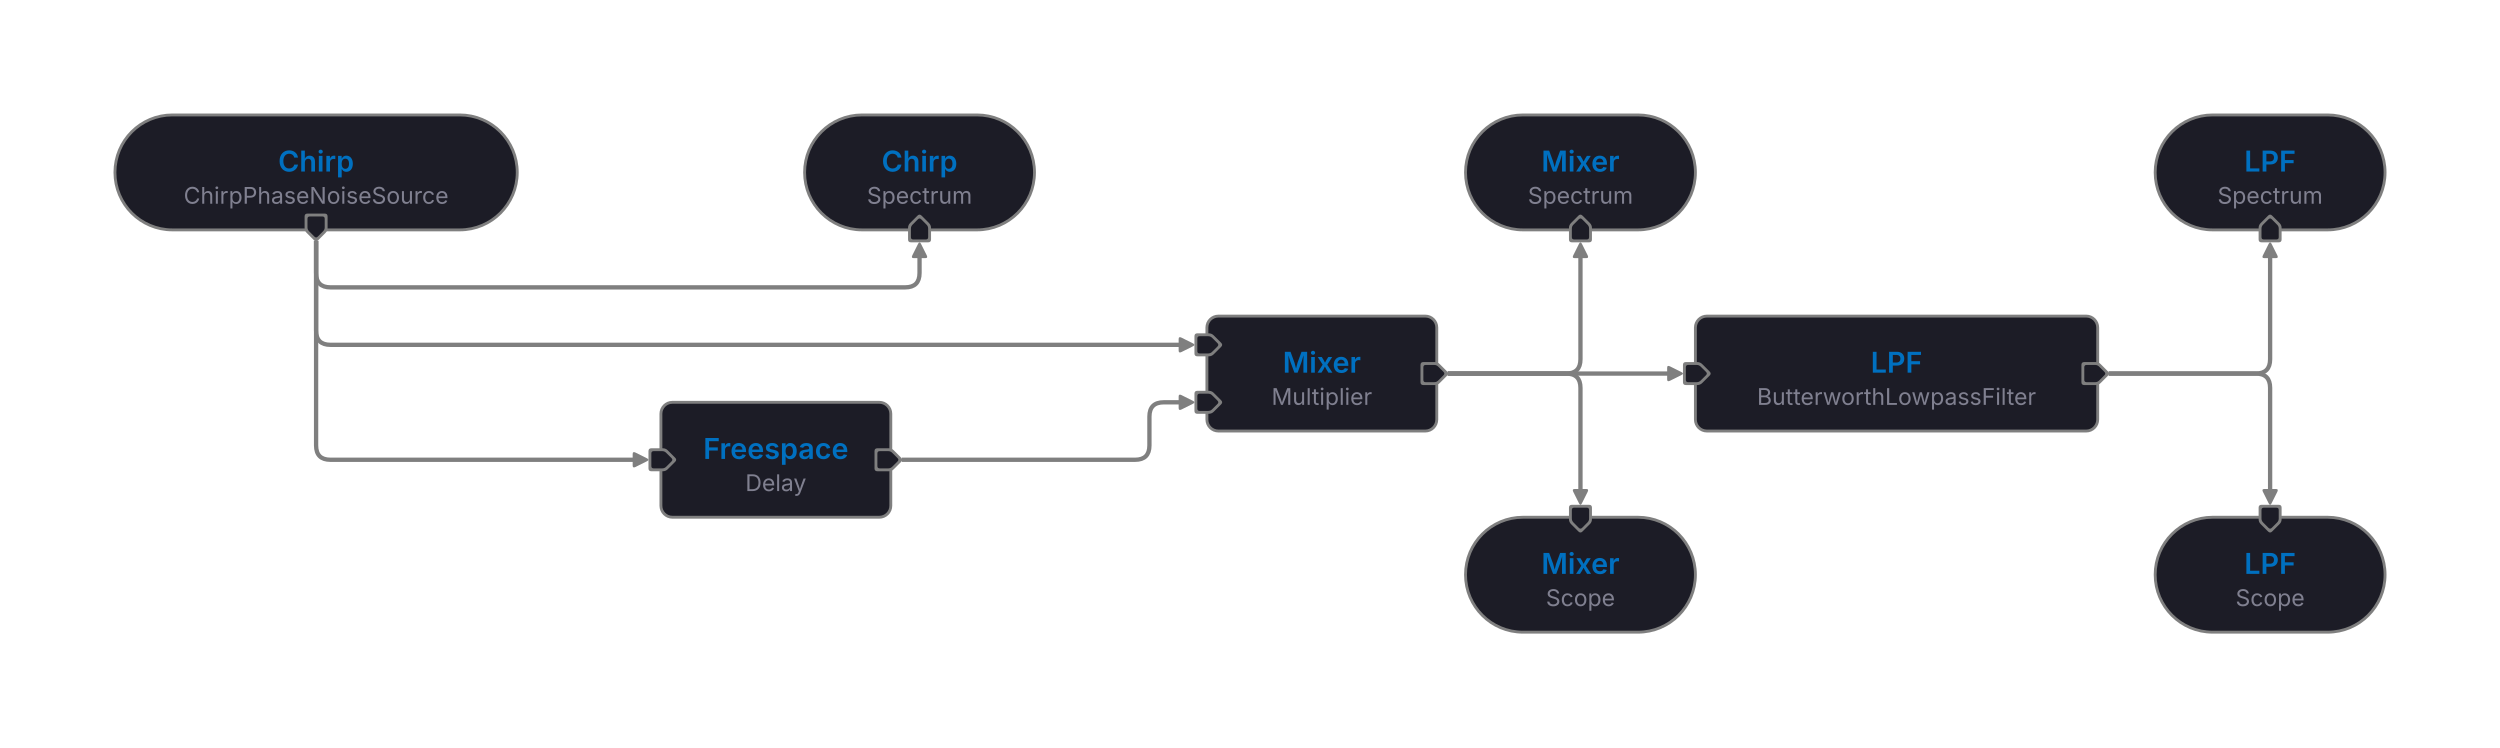
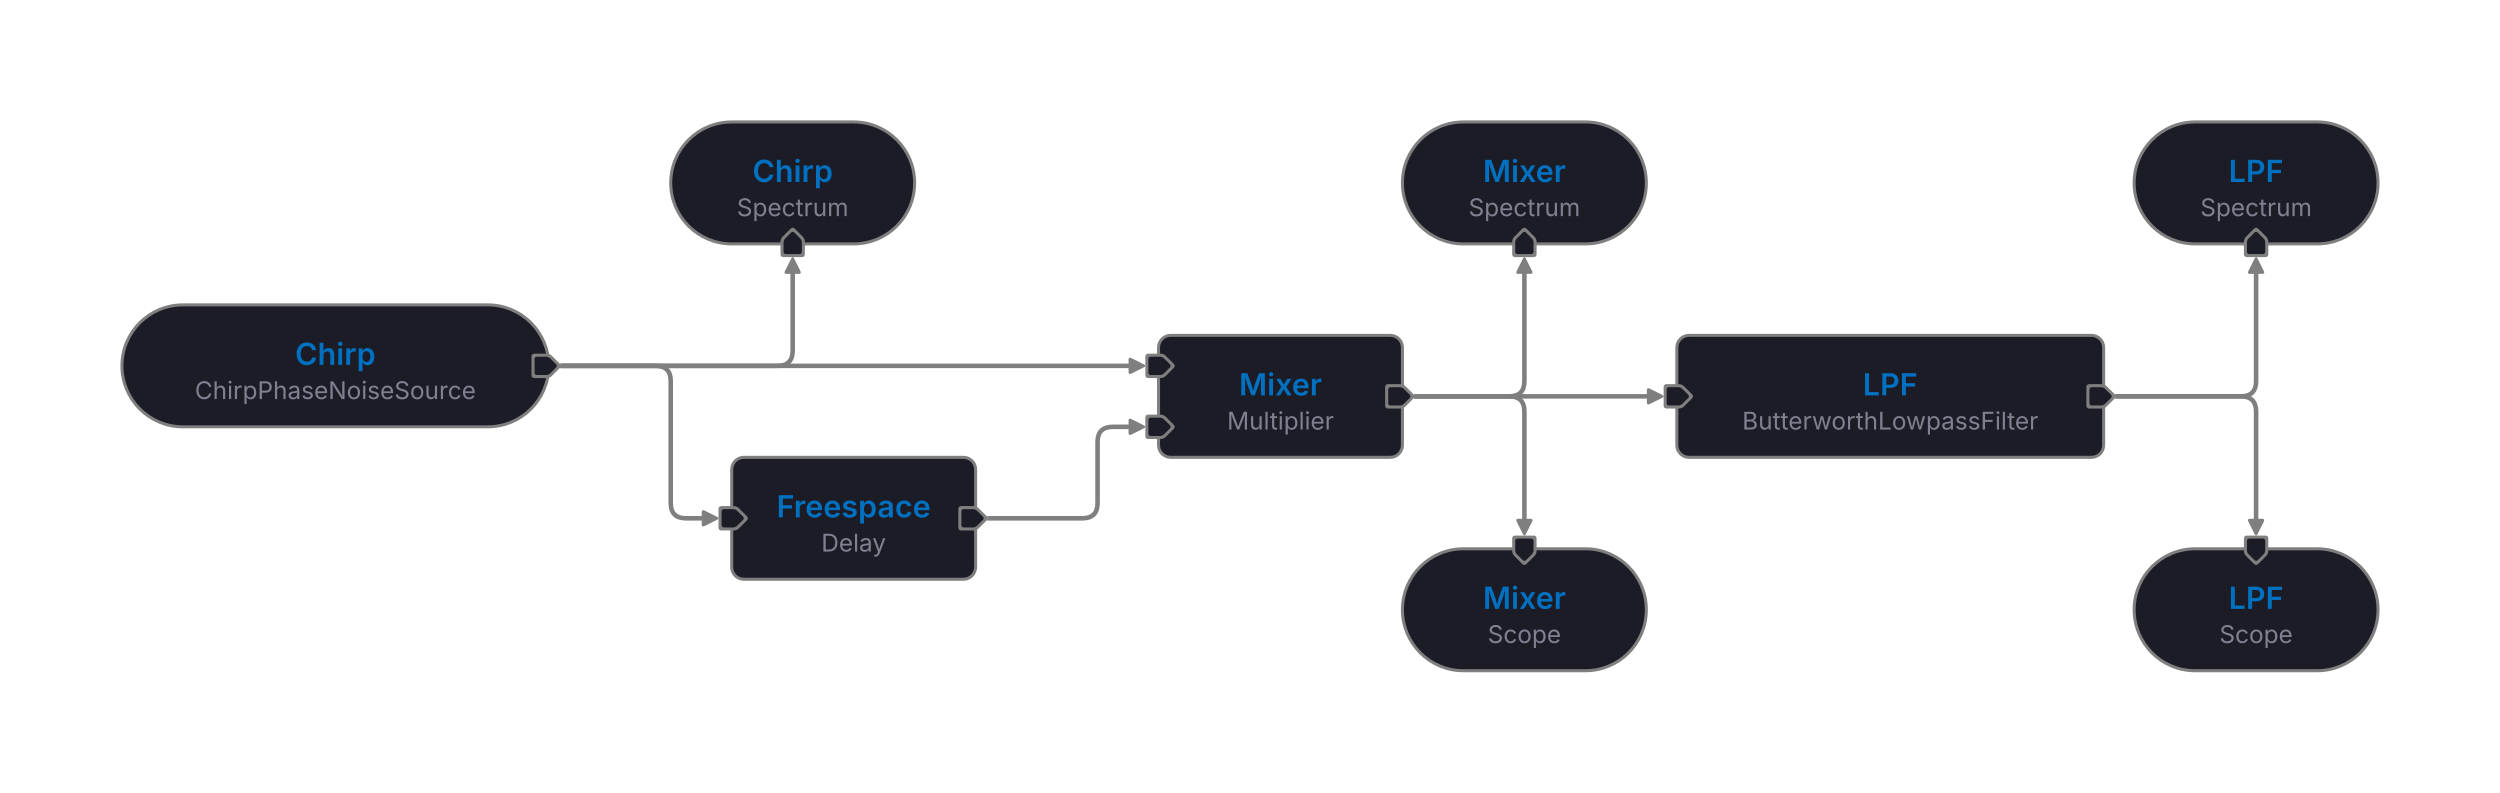
- <svg xmlns="http://www.w3.org/2000/svg" width="870" height="260" viewBox="-460 240 870 260">
+ <svg xmlns="http://www.w3.org/2000/svg" width="820" height="260" viewBox="-420 250 820 260">
  <g class="edges">
    <g class="edge">
-       <path d="M 43.833 370 L 46.917 370 Q 50 370 53.083 370 L 105 370 Q 110 370 115 370 L 121.167 370" fill="none" stroke="#7F7F7F" stroke-width="1.5" />
-       <g transform="translate(121.1667, 370) rotate(0.0001637373) translate(5, 0)">
+       <path d="M 43.833 380 L 46.917 380 Q 50 380 53.083 380 L 105 380 Q 110 380 115 380 L 121.167 380" fill="none" stroke="#7F7F7F" stroke-width="1.5" />
+       <g transform="translate(121.1666, 380) rotate(-0.000187617) translate(5, 0)">
        <path d="M -5 -2.5 L -1 -0.5 Q 0 0 -1 0.5 L -5 2.5 Q -6 3 -6 2 L -6 -2 Q -6 -3 -5 -2.5 Z" fill="#7F7F7F" />
      </g>
    </g>
    <g class="edge">
-       <path d="M -350 323.833 L -350 326.917 Q -350 330 -350 333.083 L -350 355 Q -350 360 -345 360 L -65 360 Q -60 360 -55 360 L -48.833 360" fill="none" stroke="#7F7F7F" stroke-width="1.5" />
-       <g transform="translate(-48.83336, 360) rotate(-0.00004480903) translate(5, 0)">
+       <path d="M -236.167 370 L -233.083 370 Q -230 370 -226.917 370 L -65 370 Q -60 370 -55 370 L -48.833 370" fill="none" stroke="#7F7F7F" stroke-width="1.5" />
+       <g transform="translate(-48.83336, 370) rotate(-0.00001993117) translate(5, 0)">
        <path d="M -5 -2.5 L -1 -0.5 Q 0 0 -1 0.5 L -5 2.5 Q -6 3 -6 2 L -6 -2 Q -6 -3 -5 -2.5 Z" fill="#7F7F7F" />
      </g>
    </g>
    <g class="edge">
-       <path d="M -146.167 400 L -143.083 400 Q -140 400 -136.917 400 L -65 400 Q -60 400 -60 395 L -60 385 Q -60 380 -55 380 L -48.833 380" fill="none" stroke="#7F7F7F" stroke-width="1.5" />
-       <g transform="translate(-48.83336, 380) rotate(-0.00005255817) translate(5, 0)">
+       <path d="M -96.167 420 L -93.083 420 Q -90 420 -86.917 420 L -65 420 Q -60 420 -60 415 L -60 395 Q -60 390 -55 390 L -48.833 390" fill="none" stroke="#7F7F7F" stroke-width="1.5" />
+       <g transform="translate(-48.83336, 390) rotate(-0.0001536017) translate(5, 0)">
        <path d="M -5 -2.5 L -1 -0.5 Q 0 0 -1 0.5 L -5 2.5 Q -6 3 -6 2 L -6 -2 Q -6 -3 -5 -2.5 Z" fill="#7F7F7F" />
      </g>
    </g>
    <g class="edge">
-       <path d="M 43.833 370 L 46.917 370 Q 50 370 53.083 370 L 85 370 Q 90 370 90 365 L 90 345 Q 90 340 90 335 L 90 328.833" fill="none" stroke="#7F7F7F" stroke-width="1.5" />
-       <g transform="translate(90.00003, 328.8333) rotate(-89.99984) translate(5, 0)">
+       <path d="M 43.833 380 L 46.917 380 Q 50 380 53.083 380 L 75 380 Q 80 380 80 375 L 80 355 Q 80 350 80 345 L 80 338.833" fill="none" stroke="#7F7F7F" stroke-width="1.5" />
+       <g transform="translate(79.99998, 338.8333) rotate(-90.00012) translate(5, 0)">
        <path d="M -5 -2.5 L -1 -0.5 Q 0 0 -1 0.5 L -5 2.5 Q -6 3 -6 2 L -6 -2 Q -6 -3 -5 -2.5 Z" fill="#7F7F7F" />
      </g>
    </g>
    <g class="edge">
-       <path d="M -350 323.833 L -350 326.917 Q -350 330 -350 333.083 L -350 335 Q -350 340 -345 340 L -145 340 Q -140 340 -140 335 L -140 328.833" fill="none" stroke="#7F7F7F" stroke-width="1.5" />
-       <g transform="translate(-140, 328.8333) rotate(-89.99984) translate(5, 0)">
+       <path d="M -236.167 370 L -233.083 370 Q -230 370 -226.917 370 L -165 370 Q -160 370 -160 365 L -160 355 Q -160 350 -160 345 L -160 338.833" fill="none" stroke="#7F7F7F" stroke-width="1.5" />
+       <g transform="translate(-160, 338.8333) rotate(-90.00012) translate(5, 0)">
        <path d="M -5 -2.5 L -1 -0.5 Q 0 0 -1 0.5 L -5 2.5 Q -6 3 -6 2 L -6 -2 Q -6 -3 -5 -2.5 Z" fill="#7F7F7F" />
      </g>
    </g>
    <g class="edge">
-       <path d="M -350 323.833 L -350 326.917 Q -350 330 -350 333.083 L -350 395 Q -350 400 -345 400 L -255 400 Q -250 400 -245 400 L -238.833 400" fill="none" stroke="#7F7F7F" stroke-width="1.5" />
-       <g transform="translate(-238.8334, 400) rotate(-0.0000486836) translate(5, 0)">
+       <path d="M -236.167 370 L -233.083 370 Q -230 370 -226.917 370 L -205 370 Q -200 370 -200 375 L -200 415 Q -200 420 -195 420 L -188.833 420" fill="none" stroke="#7F7F7F" stroke-width="1.5" />
+       <g transform="translate(-188.8333, 420) rotate(0.00001408344) translate(5, 0)">
        <path d="M -5 -2.5 L -1 -0.5 Q 0 0 -1 0.5 L -5 2.5 Q -6 3 -6 2 L -6 -2 Q -6 -3 -5 -2.5 Z" fill="#7F7F7F" />
      </g>
    </g>
    <g class="edge">
-       <path d="M 273.833 370 L 276.917 370 Q 280 370 283.083 370 L 325 370 Q 330 370 330 365 L 330 345 Q 330 340 330 335 L 330 328.833" fill="none" stroke="#7F7F7F" stroke-width="1.5" />
-       <g transform="translate(330, 328.8333) rotate(-89.99984) translate(5, 0)">
+       <path d="M 273.833 380 L 276.917 380 Q 280 380 283.083 380 L 315 380 Q 320 380 320 375 L 320 355 Q 320 350 320 345 L 320 338.833" fill="none" stroke="#7F7F7F" stroke-width="1.5" />
+       <g transform="translate(320, 338.8333) rotate(-90.00012) translate(5, 0)">
        <path d="M -5 -2.5 L -1 -0.5 Q 0 0 -1 0.5 L -5 2.5 Q -6 3 -6 2 L -6 -2 Q -6 -3 -5 -2.5 Z" fill="#7F7F7F" />
      </g>
    </g>
    <g class="edge">
-       <path d="M 43.833 370 L 46.917 370 Q 50 370 53.083 370 L 85 370 Q 90 370 90 375 L 90 395 Q 90 400 90 405 L 90 411.167" fill="none" stroke="#7F7F7F" stroke-width="1.5" />
-       <g transform="translate(90.00003, 411.1666) rotate(89.99984) translate(5, 0)">
+       <path d="M 43.833 380 L 46.917 380 Q 50 380 53.083 380 L 75 380 Q 80 380 80 385 L 80 405 Q 80 410 80 415 L 80 421.167" fill="none" stroke="#7F7F7F" stroke-width="1.5" />
+       <g transform="translate(79.99998, 421.1667) rotate(90.00012) translate(5, 0)">
        <path d="M -5 -2.5 L -1 -0.5 Q 0 0 -1 0.5 L -5 2.5 Q -6 3 -6 2 L -6 -2 Q -6 -3 -5 -2.5 Z" fill="#7F7F7F" />
      </g>
    </g>
    <g class="edge">
-       <path d="M 273.833 370 L 276.917 370 Q 280 370 283.083 370 L 325 370 Q 330 370 330 375 L 330 395 Q 330 400 330 405 L 330 411.167" fill="none" stroke="#7F7F7F" stroke-width="1.5" />
-       <g transform="translate(330, 411.1666) rotate(89.99984) translate(5, 0)">
+       <path d="M 273.833 380 L 276.917 380 Q 280 380 283.083 380 L 315 380 Q 320 380 320 385 L 320 405 Q 320 410 320 415 L 320 421.167" fill="none" stroke="#7F7F7F" stroke-width="1.5" />
+       <g transform="translate(320, 421.1667) rotate(90.00012) translate(5, 0)">
        <path d="M -5 -2.5 L -1 -0.5 Q 0 0 -1 0.5 L -5 2.5 Q -6 3 -6 2 L -6 -2 Q -6 -3 -5 -2.5 Z" fill="#7F7F7F" />
      </g>
    </g>
  </g>
  <g class="nodes">
    <g class="node" data-id="fa979db8-e683-4aa0-a197-d02c3d61f4c6">
-       <rect x="-40" y="350" width="80" height="40" rx="4" fill="#1c1c26" />
-       <rect x="-40" y="350" width="80" height="40" rx="4" fill="none" stroke="#7F7F7F" stroke-width="1" />
-       <text x="0" y="366" text-anchor="middle" dominant-baseline="middle" fill="#0070C0" font-size="10" font-weight="600" font-family="system-ui, -apple-system, sans-serif">Mixer</text>
-       <text x="0" y="378" text-anchor="middle" dominant-baseline="middle" fill="#808090" font-size="8" font-family="system-ui, -apple-system, sans-serif">Multiplier</text>
-       <g transform="translate(-44.33, 356.00)">
+       <rect x="-40" y="360" width="80" height="40" rx="4" fill="#1c1c26" />
+       <rect x="-40" y="360" width="80" height="40" rx="4" fill="none" stroke="#7F7F7F" stroke-width="1" />
+       <text x="0" y="376" text-anchor="middle" dominant-baseline="middle" fill="#0070C0" font-size="10" font-weight="600" font-family="system-ui, -apple-system, sans-serif">Mixer</text>
+       <text x="0" y="388" text-anchor="middle" dominant-baseline="middle" fill="#808090" font-size="8" font-family="system-ui, -apple-system, sans-serif">Multiplier</text>
+       <g transform="translate(-44.33, 366.00)">
        <path d="M 1.00 0.00 L 5.00 0.00 Q 6.00 0.00 6.71 0.71 L 9.29 3.29 Q 10.00 4.00 9.29 4.71 L 6.71 7.29 Q 6.00 8.00 5.00 8.00 L 1.00 8.00 Q 0.00 8.00 0.00 7.00 L 0.00 1.00 Q 0.00 0.00 1.00 0.00 Z" fill="#7F7F7F" />
        <path d="M 0.80 0.00 L 3.79 0.00 Q 4.59 0.00 5.15 0.57 L 7.02 2.43 Q 7.59 3.00 7.02 3.57 L 5.15 5.43 Q 4.59 6.00 3.79 6.00 L 0.80 6.00 Q 0.00 6.00 0.00 5.20 L 0.00 0.80 Q 0.00 0.00 0.80 0.00 Z" fill="#1c1c26" transform="translate(1, 1)" />
      </g>
-       <g transform="translate(-44.33, 376.00)">
+       <g transform="translate(-44.33, 386.00)">
        <path d="M 1.00 0.00 L 5.00 0.00 Q 6.00 0.00 6.71 0.71 L 9.29 3.29 Q 10.00 4.00 9.29 4.71 L 6.71 7.29 Q 6.00 8.00 5.00 8.00 L 1.00 8.00 Q 0.00 8.00 0.00 7.00 L 0.00 1.00 Q 0.00 0.00 1.00 0.00 Z" fill="#7F7F7F" />
        <path d="M 0.80 0.00 L 3.79 0.00 Q 4.59 0.00 5.15 0.57 L 7.02 2.43 Q 7.59 3.00 7.02 3.57 L 5.15 5.43 Q 4.59 6.00 3.79 6.00 L 0.80 6.00 Q 0.00 6.00 0.00 5.20 L 0.00 0.80 Q 0.00 0.00 0.80 0.00 Z" fill="#1c1c26" transform="translate(1, 1)" />
      </g>
-       <g transform="translate(34.33, 366.00)">
+       <g transform="translate(34.33, 376.00)">
        <path d="M 1.00 0.00 L 5.00 0.00 Q 6.00 0.00 6.71 0.71 L 9.29 3.29 Q 10.00 4.00 9.29 4.71 L 6.71 7.29 Q 6.00 8.00 5.00 8.00 L 1.00 8.00 Q 0.00 8.00 0.00 7.00 L 0.00 1.00 Q 0.00 0.00 1.00 0.00 Z" fill="#7F7F7F" />
        <path d="M 0.80 0.00 L 3.79 0.00 Q 4.59 0.00 5.15 0.57 L 7.02 2.43 Q 7.59 3.00 7.02 3.57 L 5.15 5.43 Q 4.59 6.00 3.79 6.00 L 0.80 6.00 Q 0.00 6.00 0.00 5.20 L 0.00 0.80 Q 0.00 0.00 0.80 0.00 Z" fill="#1c1c26" transform="translate(1, 1)" />
      </g>
    </g>
    <g class="node" data-id="661af18b-ddc2-4fc8-8954-a88645711e7e">
-       <rect x="130" y="350" width="140" height="40" rx="4" fill="#1c1c26" />
-       <rect x="130" y="350" width="140" height="40" rx="4" fill="none" stroke="#7F7F7F" stroke-width="1" />
-       <text x="200" y="366" text-anchor="middle" dominant-baseline="middle" fill="#0070C0" font-size="10" font-weight="600" font-family="system-ui, -apple-system, sans-serif">LPF</text>
-       <text x="200" y="378" text-anchor="middle" dominant-baseline="middle" fill="#808090" font-size="8" font-family="system-ui, -apple-system, sans-serif">ButterworthLowpassFilter</text>
-       <g transform="translate(125.67, 366.00)">
+       <rect x="130" y="360" width="140" height="40" rx="4" fill="#1c1c26" />
+       <rect x="130" y="360" width="140" height="40" rx="4" fill="none" stroke="#7F7F7F" stroke-width="1" />
+       <text x="200" y="376" text-anchor="middle" dominant-baseline="middle" fill="#0070C0" font-size="10" font-weight="600" font-family="system-ui, -apple-system, sans-serif">LPF</text>
+       <text x="200" y="388" text-anchor="middle" dominant-baseline="middle" fill="#808090" font-size="8" font-family="system-ui, -apple-system, sans-serif">ButterworthLowpassFilter</text>
+       <g transform="translate(125.67, 376.00)">
        <path d="M 1.00 0.00 L 5.00 0.00 Q 6.00 0.00 6.71 0.71 L 9.29 3.29 Q 10.00 4.00 9.29 4.71 L 6.71 7.29 Q 6.00 8.00 5.00 8.00 L 1.00 8.00 Q 0.00 8.00 0.00 7.00 L 0.00 1.00 Q 0.00 0.00 1.00 0.00 Z" fill="#7F7F7F" />
        <path d="M 0.80 0.00 L 3.79 0.00 Q 4.59 0.00 5.15 0.57 L 7.02 2.43 Q 7.59 3.00 7.02 3.57 L 5.15 5.43 Q 4.59 6.00 3.79 6.00 L 0.80 6.00 Q 0.00 6.00 0.00 5.20 L 0.00 0.80 Q 0.00 0.00 0.80 0.00 Z" fill="#1c1c26" transform="translate(1, 1)" />
      </g>
-       <g transform="translate(264.33, 366.00)">
+       <g transform="translate(264.33, 376.00)">
        <path d="M 1.00 0.00 L 5.00 0.00 Q 6.00 0.00 6.71 0.71 L 9.29 3.29 Q 10.00 4.00 9.29 4.71 L 6.71 7.29 Q 6.00 8.00 5.00 8.00 L 1.00 8.00 Q 0.00 8.00 0.00 7.00 L 0.00 1.00 Q 0.00 0.00 1.00 0.00 Z" fill="#7F7F7F" />
        <path d="M 0.80 0.00 L 3.79 0.00 Q 4.59 0.00 5.15 0.57 L 7.02 2.43 Q 7.59 3.00 7.02 3.57 L 5.15 5.43 Q 4.59 6.00 3.79 6.00 L 0.80 6.00 Q 0.00 6.00 0.00 5.20 L 0.00 0.80 Q 0.00 0.00 0.80 0.00 Z" fill="#1c1c26" transform="translate(1, 1)" />
      </g>
    </g>
    <g class="node" data-id="7d36e8ff-a73f-4105-b908-fa4670cc96a9">
-       <rect x="50" y="280" width="80" height="40" rx="20" fill="#1c1c26" />
-       <rect x="50" y="280" width="80" height="40" rx="20" fill="none" stroke="#7F7F7F" stroke-width="1" />
-       <text x="90" y="296" text-anchor="middle" dominant-baseline="middle" fill="#0070C0" font-size="10" font-weight="600" font-family="system-ui, -apple-system, sans-serif">Mixer</text>
-       <text x="90" y="308" text-anchor="middle" dominant-baseline="middle" fill="#808090" font-size="8" font-family="system-ui, -apple-system, sans-serif">Spectrum</text>
-       <g transform="translate(86.00, 314.33)">
+       <rect x="40" y="290" width="80" height="40" rx="20" fill="#1c1c26" />
+       <rect x="40" y="290" width="80" height="40" rx="20" fill="none" stroke="#7F7F7F" stroke-width="1" />
+       <text x="80" y="306" text-anchor="middle" dominant-baseline="middle" fill="#0070C0" font-size="10" font-weight="600" font-family="system-ui, -apple-system, sans-serif">Mixer</text>
+       <text x="80" y="318" text-anchor="middle" dominant-baseline="middle" fill="#808090" font-size="8" font-family="system-ui, -apple-system, sans-serif">Spectrum</text>
+       <g transform="translate(76.00, 324.33)">
        <path d="M 4.71 0.71 L 7.29 3.29 Q 8.00 4.00 8.00 5.00 L 8.00 9.00 Q 8.00 10.00 7.00 10.00 L 1.00 10.00 Q 0.00 10.00 0.00 9.00 L 0.00 5.00 Q 0.00 4.00 0.71 3.29 L 3.29 0.71 Q 4.00 0.00 4.71 0.71 Z" fill="#7F7F7F" />
        <path d="M 3.57 0.98 L 5.43 2.85 Q 6.00 3.41 6.00 4.21 L 6.00 7.20 Q 6.00 8.00 5.20 8.00 L 0.80 8.00 Q 0.00 8.00 0.00 7.20 L 0.00 4.21 Q 0.00 3.41 0.57 2.85 L 2.43 0.98 Q 3.00 0.41 3.57 0.98 Z" fill="#1c1c26" transform="translate(1, 1)" />
      </g>
    </g>
    <g class="node" data-id="4b645485-b3ca-4fc7-9f46-c25664468bec">
-       <rect x="-230" y="380" width="80" height="40" rx="4" fill="#1c1c26" />
-       <rect x="-230" y="380" width="80" height="40" rx="4" fill="none" stroke="#7F7F7F" stroke-width="1" />
-       <text x="-190" y="396" text-anchor="middle" dominant-baseline="middle" fill="#0070C0" font-size="10" font-weight="600" font-family="system-ui, -apple-system, sans-serif">Freespace</text>
-       <text x="-190" y="408" text-anchor="middle" dominant-baseline="middle" fill="#808090" font-size="8" font-family="system-ui, -apple-system, sans-serif">Delay</text>
-       <g transform="translate(-234.33, 396.00)">
+       <rect x="-180" y="400" width="80" height="40" rx="4" fill="#1c1c26" />
+       <rect x="-180" y="400" width="80" height="40" rx="4" fill="none" stroke="#7F7F7F" stroke-width="1" />
+       <text x="-140" y="416" text-anchor="middle" dominant-baseline="middle" fill="#0070C0" font-size="10" font-weight="600" font-family="system-ui, -apple-system, sans-serif">Freespace</text>
+       <text x="-140" y="428" text-anchor="middle" dominant-baseline="middle" fill="#808090" font-size="8" font-family="system-ui, -apple-system, sans-serif">Delay</text>
+       <g transform="translate(-184.33, 416.00)">
        <path d="M 1.00 0.00 L 5.00 0.00 Q 6.00 0.00 6.71 0.71 L 9.29 3.29 Q 10.00 4.00 9.29 4.71 L 6.71 7.29 Q 6.00 8.00 5.00 8.00 L 1.00 8.00 Q 0.00 8.00 0.00 7.00 L 0.00 1.00 Q 0.00 0.00 1.00 0.00 Z" fill="#7F7F7F" />
        <path d="M 0.80 0.00 L 3.79 0.00 Q 4.59 0.00 5.15 0.57 L 7.02 2.43 Q 7.59 3.00 7.02 3.57 L 5.15 5.43 Q 4.59 6.00 3.79 6.00 L 0.80 6.00 Q 0.00 6.00 0.00 5.20 L 0.00 0.80 Q 0.00 0.00 0.80 0.00 Z" fill="#1c1c26" transform="translate(1, 1)" />
      </g>
-       <g transform="translate(-155.67, 396.00)">
+       <g transform="translate(-105.67, 416.00)">
        <path d="M 1.00 0.00 L 5.00 0.00 Q 6.00 0.00 6.71 0.71 L 9.29 3.29 Q 10.00 4.00 9.29 4.71 L 6.71 7.29 Q 6.00 8.00 5.00 8.00 L 1.00 8.00 Q 0.00 8.00 0.00 7.00 L 0.00 1.00 Q 0.00 0.00 1.00 0.00 Z" fill="#7F7F7F" />
        <path d="M 0.80 0.00 L 3.79 0.00 Q 4.59 0.00 5.15 0.57 L 7.02 2.43 Q 7.59 3.00 7.02 3.57 L 5.15 5.43 Q 4.59 6.00 3.79 6.00 L 0.80 6.00 Q 0.00 6.00 0.00 5.20 L 0.00 0.80 Q 0.00 0.00 0.80 0.00 Z" fill="#1c1c26" transform="translate(1, 1)" />
      </g>
    </g>
    <g class="node" data-id="f329e608-39f5-4ce8-b1fe-448abf3e8549">
-       <rect x="-420" y="280" width="140" height="40" rx="20" fill="#1c1c26" />
-       <rect x="-420" y="280" width="140" height="40" rx="20" fill="none" stroke="#7F7F7F" stroke-width="1" />
-       <text x="-350" y="296" text-anchor="middle" dominant-baseline="middle" fill="#0070C0" font-size="10" font-weight="600" font-family="system-ui, -apple-system, sans-serif">Chirp</text>
-       <text x="-350" y="308" text-anchor="middle" dominant-baseline="middle" fill="#808090" font-size="8" font-family="system-ui, -apple-system, sans-serif">ChirpPhaseNoiseSource</text>
-       <g transform="translate(-354.00, 314.33)">
-         <path d="M 1.00 0.00 L 7.00 0.00 Q 8.00 0.00 8.00 1.00 L 8.00 5.00 Q 8.00 6.00 7.29 6.71 L 4.71 9.29 Q 4.00 10.00 3.29 9.29 L 0.71 6.71 Q 0.00 6.00 0.00 5.00 L 0.00 1.00 Q 0.00 0.00 1.00 0.00 Z" fill="#7F7F7F" />
-         <path d="M 0.80 0.00 L 5.20 0.00 Q 6.00 0.00 6.00 0.80 L 6.00 3.79 Q 6.00 4.59 5.43 5.15 L 3.57 7.02 Q 3.00 7.59 2.43 7.02 L 0.57 5.15 Q 0.00 4.59 0.00 3.79 L 0.00 0.80 Q 0.00 0.00 0.80 0.00 Z" fill="#1c1c26" transform="translate(1, 1)" />
+       <rect x="-380" y="350" width="140" height="40" rx="20" fill="#1c1c26" />
+       <rect x="-380" y="350" width="140" height="40" rx="20" fill="none" stroke="#7F7F7F" stroke-width="1" />
+       <text x="-310" y="366" text-anchor="middle" dominant-baseline="middle" fill="#0070C0" font-size="10" font-weight="600" font-family="system-ui, -apple-system, sans-serif">Chirp</text>
+       <text x="-310" y="378" text-anchor="middle" dominant-baseline="middle" fill="#808090" font-size="8" font-family="system-ui, -apple-system, sans-serif">ChirpPhaseNoiseSource</text>
+       <g transform="translate(-245.67, 366.00)">
+         <path d="M 1.00 0.00 L 5.00 0.00 Q 6.00 0.00 6.71 0.71 L 9.29 3.29 Q 10.00 4.00 9.29 4.71 L 6.71 7.29 Q 6.00 8.00 5.00 8.00 L 1.00 8.00 Q 0.00 8.00 0.00 7.00 L 0.00 1.00 Q 0.00 0.00 1.00 0.00 Z" fill="#7F7F7F" />
+         <path d="M 0.80 0.00 L 3.79 0.00 Q 4.59 0.00 5.15 0.57 L 7.02 2.43 Q 7.59 3.00 7.02 3.57 L 5.15 5.43 Q 4.59 6.00 3.79 6.00 L 0.80 6.00 Q 0.00 6.00 0.00 5.20 L 0.00 0.80 Q 0.00 0.00 0.80 0.00 Z" fill="#1c1c26" transform="translate(1, 1)" />
      </g>
    </g>
    <g class="node" data-id="be80dd03-99b0-4e75-b26e-4fcc65965da4">
-       <rect x="-180" y="280" width="80" height="40" rx="20" fill="#1c1c26" />
-       <rect x="-180" y="280" width="80" height="40" rx="20" fill="none" stroke="#7F7F7F" stroke-width="1" />
-       <text x="-140" y="296" text-anchor="middle" dominant-baseline="middle" fill="#0070C0" font-size="10" font-weight="600" font-family="system-ui, -apple-system, sans-serif">Chirp</text>
-       <text x="-140" y="308" text-anchor="middle" dominant-baseline="middle" fill="#808090" font-size="8" font-family="system-ui, -apple-system, sans-serif">Spectrum</text>
-       <g transform="translate(-144.00, 314.33)">
+       <rect x="-200" y="290" width="80" height="40" rx="20" fill="#1c1c26" />
+       <rect x="-200" y="290" width="80" height="40" rx="20" fill="none" stroke="#7F7F7F" stroke-width="1" />
+       <text x="-160" y="306" text-anchor="middle" dominant-baseline="middle" fill="#0070C0" font-size="10" font-weight="600" font-family="system-ui, -apple-system, sans-serif">Chirp</text>
+       <text x="-160" y="318" text-anchor="middle" dominant-baseline="middle" fill="#808090" font-size="8" font-family="system-ui, -apple-system, sans-serif">Spectrum</text>
+       <g transform="translate(-164.00, 324.33)">
        <path d="M 4.71 0.71 L 7.29 3.29 Q 8.00 4.00 8.00 5.00 L 8.00 9.00 Q 8.00 10.00 7.00 10.00 L 1.00 10.00 Q 0.00 10.00 0.00 9.00 L 0.00 5.00 Q 0.00 4.00 0.71 3.29 L 3.29 0.71 Q 4.00 0.00 4.71 0.71 Z" fill="#7F7F7F" />
        <path d="M 3.57 0.98 L 5.43 2.85 Q 6.00 3.41 6.00 4.21 L 6.00 7.20 Q 6.00 8.00 5.20 8.00 L 0.80 8.00 Q 0.00 8.00 0.00 7.20 L 0.00 4.21 Q 0.00 3.41 0.57 2.85 L 2.43 0.98 Q 3.00 0.41 3.57 0.98 Z" fill="#1c1c26" transform="translate(1, 1)" />
      </g>
    </g>
    <g class="node" data-id="fe53f02d-f62f-40cf-8005-680c2432ccdb">
-       <rect x="290" y="280" width="80" height="40" rx="20" fill="#1c1c26" />
-       <rect x="290" y="280" width="80" height="40" rx="20" fill="none" stroke="#7F7F7F" stroke-width="1" />
-       <text x="330" y="296" text-anchor="middle" dominant-baseline="middle" fill="#0070C0" font-size="10" font-weight="600" font-family="system-ui, -apple-system, sans-serif">LPF</text>
-       <text x="330" y="308" text-anchor="middle" dominant-baseline="middle" fill="#808090" font-size="8" font-family="system-ui, -apple-system, sans-serif">Spectrum</text>
-       <g transform="translate(326.00, 314.33)">
+       <rect x="280" y="290" width="80" height="40" rx="20" fill="#1c1c26" />
+       <rect x="280" y="290" width="80" height="40" rx="20" fill="none" stroke="#7F7F7F" stroke-width="1" />
+       <text x="320" y="306" text-anchor="middle" dominant-baseline="middle" fill="#0070C0" font-size="10" font-weight="600" font-family="system-ui, -apple-system, sans-serif">LPF</text>
+       <text x="320" y="318" text-anchor="middle" dominant-baseline="middle" fill="#808090" font-size="8" font-family="system-ui, -apple-system, sans-serif">Spectrum</text>
+       <g transform="translate(316.00, 324.33)">
        <path d="M 4.71 0.71 L 7.29 3.29 Q 8.00 4.00 8.00 5.00 L 8.00 9.00 Q 8.00 10.00 7.00 10.00 L 1.00 10.00 Q 0.00 10.00 0.00 9.00 L 0.00 5.00 Q 0.00 4.00 0.71 3.29 L 3.29 0.71 Q 4.00 0.00 4.71 0.71 Z" fill="#7F7F7F" />
        <path d="M 3.57 0.98 L 5.43 2.85 Q 6.00 3.41 6.00 4.21 L 6.00 7.20 Q 6.00 8.00 5.20 8.00 L 0.80 8.00 Q 0.00 8.00 0.00 7.20 L 0.00 4.21 Q 0.00 3.41 0.57 2.85 L 2.43 0.98 Q 3.00 0.41 3.57 0.98 Z" fill="#1c1c26" transform="translate(1, 1)" />
      </g>
    </g>
    <g class="node" data-id="36d93d54-1fa3-483b-868a-500badcea957">
-       <rect x="50" y="420" width="80" height="40" rx="20" fill="#1c1c26" />
-       <rect x="50" y="420" width="80" height="40" rx="20" fill="none" stroke="#7F7F7F" stroke-width="1" />
-       <text x="90" y="436" text-anchor="middle" dominant-baseline="middle" fill="#0070C0" font-size="10" font-weight="600" font-family="system-ui, -apple-system, sans-serif">Mixer</text>
-       <text x="90" y="448" text-anchor="middle" dominant-baseline="middle" fill="#808090" font-size="8" font-family="system-ui, -apple-system, sans-serif">Scope</text>
-       <g transform="translate(86.00, 415.67)">
+       <rect x="40" y="430" width="80" height="40" rx="20" fill="#1c1c26" />
+       <rect x="40" y="430" width="80" height="40" rx="20" fill="none" stroke="#7F7F7F" stroke-width="1" />
+       <text x="80" y="446" text-anchor="middle" dominant-baseline="middle" fill="#0070C0" font-size="10" font-weight="600" font-family="system-ui, -apple-system, sans-serif">Mixer</text>
+       <text x="80" y="458" text-anchor="middle" dominant-baseline="middle" fill="#808090" font-size="8" font-family="system-ui, -apple-system, sans-serif">Scope</text>
+       <g transform="translate(76.00, 425.67)">
        <path d="M 1.00 0.00 L 7.00 0.00 Q 8.00 0.00 8.00 1.00 L 8.00 5.00 Q 8.00 6.00 7.29 6.71 L 4.71 9.29 Q 4.00 10.00 3.29 9.29 L 0.71 6.71 Q 0.00 6.00 0.00 5.00 L 0.00 1.00 Q 0.00 0.00 1.00 0.00 Z" fill="#7F7F7F" />
        <path d="M 0.80 0.00 L 5.20 0.00 Q 6.00 0.00 6.00 0.80 L 6.00 3.79 Q 6.00 4.59 5.43 5.15 L 3.57 7.02 Q 3.00 7.59 2.43 7.02 L 0.57 5.15 Q 0.00 4.59 0.00 3.79 L 0.00 0.80 Q 0.00 0.00 0.80 0.00 Z" fill="#1c1c26" transform="translate(1, 1)" />
      </g>
    </g>
    <g class="node" data-id="4a8118b9-67cb-4cd6-8146-d2b3a52aadfa">
-       <rect x="290" y="420" width="80" height="40" rx="20" fill="#1c1c26" />
-       <rect x="290" y="420" width="80" height="40" rx="20" fill="none" stroke="#7F7F7F" stroke-width="1" />
-       <text x="330" y="436" text-anchor="middle" dominant-baseline="middle" fill="#0070C0" font-size="10" font-weight="600" font-family="system-ui, -apple-system, sans-serif">LPF</text>
-       <text x="330" y="448" text-anchor="middle" dominant-baseline="middle" fill="#808090" font-size="8" font-family="system-ui, -apple-system, sans-serif">Scope</text>
-       <g transform="translate(326.00, 415.67)">
+       <rect x="280" y="430" width="80" height="40" rx="20" fill="#1c1c26" />
+       <rect x="280" y="430" width="80" height="40" rx="20" fill="none" stroke="#7F7F7F" stroke-width="1" />
+       <text x="320" y="446" text-anchor="middle" dominant-baseline="middle" fill="#0070C0" font-size="10" font-weight="600" font-family="system-ui, -apple-system, sans-serif">LPF</text>
+       <text x="320" y="458" text-anchor="middle" dominant-baseline="middle" fill="#808090" font-size="8" font-family="system-ui, -apple-system, sans-serif">Scope</text>
+       <g transform="translate(316.00, 425.67)">
        <path d="M 1.00 0.00 L 7.00 0.00 Q 8.00 0.00 8.00 1.00 L 8.00 5.00 Q 8.00 6.00 7.29 6.71 L 4.71 9.29 Q 4.00 10.00 3.29 9.29 L 0.71 6.71 Q 0.00 6.00 0.00 5.00 L 0.00 1.00 Q 0.00 0.00 1.00 0.00 Z" fill="#7F7F7F" />
        <path d="M 0.80 0.00 L 5.20 0.00 Q 6.00 0.00 6.00 0.80 L 6.00 3.79 Q 6.00 4.59 5.43 5.15 L 3.57 7.02 Q 3.00 7.59 2.43 7.02 L 0.57 5.15 Q 0.00 4.59 0.00 3.79 L 0.00 0.80 Q 0.00 0.00 0.80 0.00 Z" fill="#1c1c26" transform="translate(1, 1)" />
      </g>
    </g>
  </g>
</svg>
